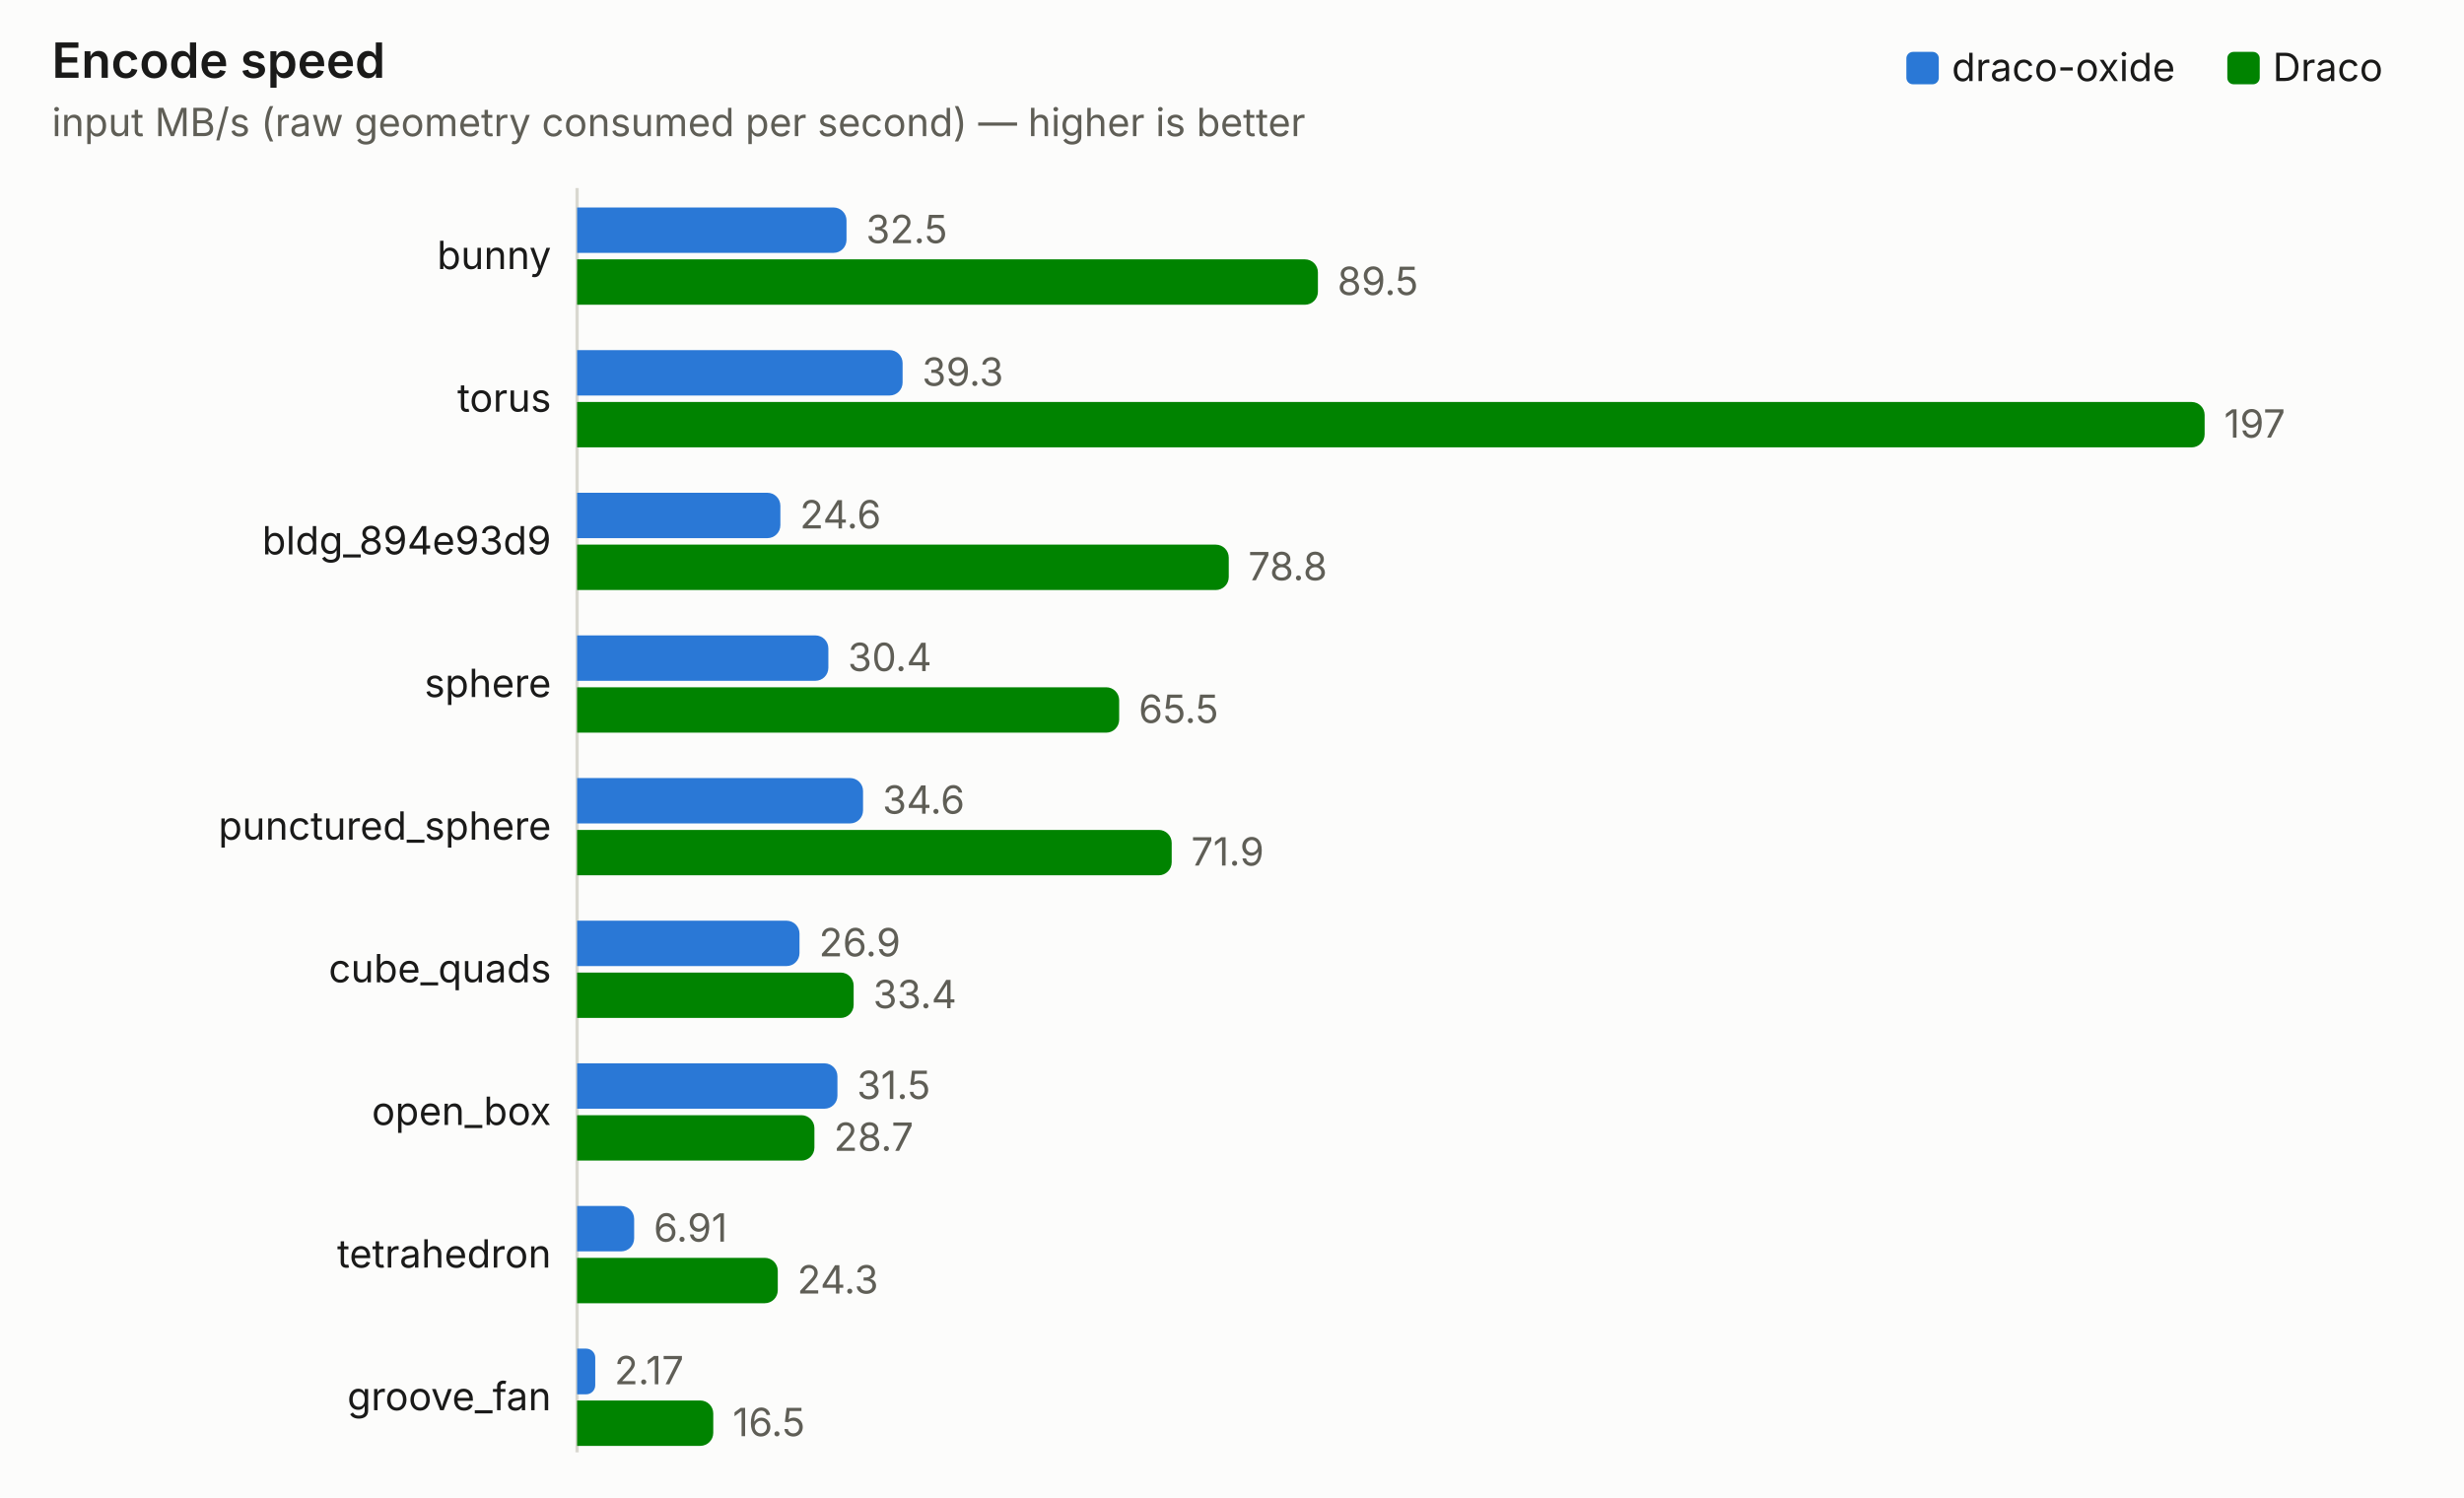
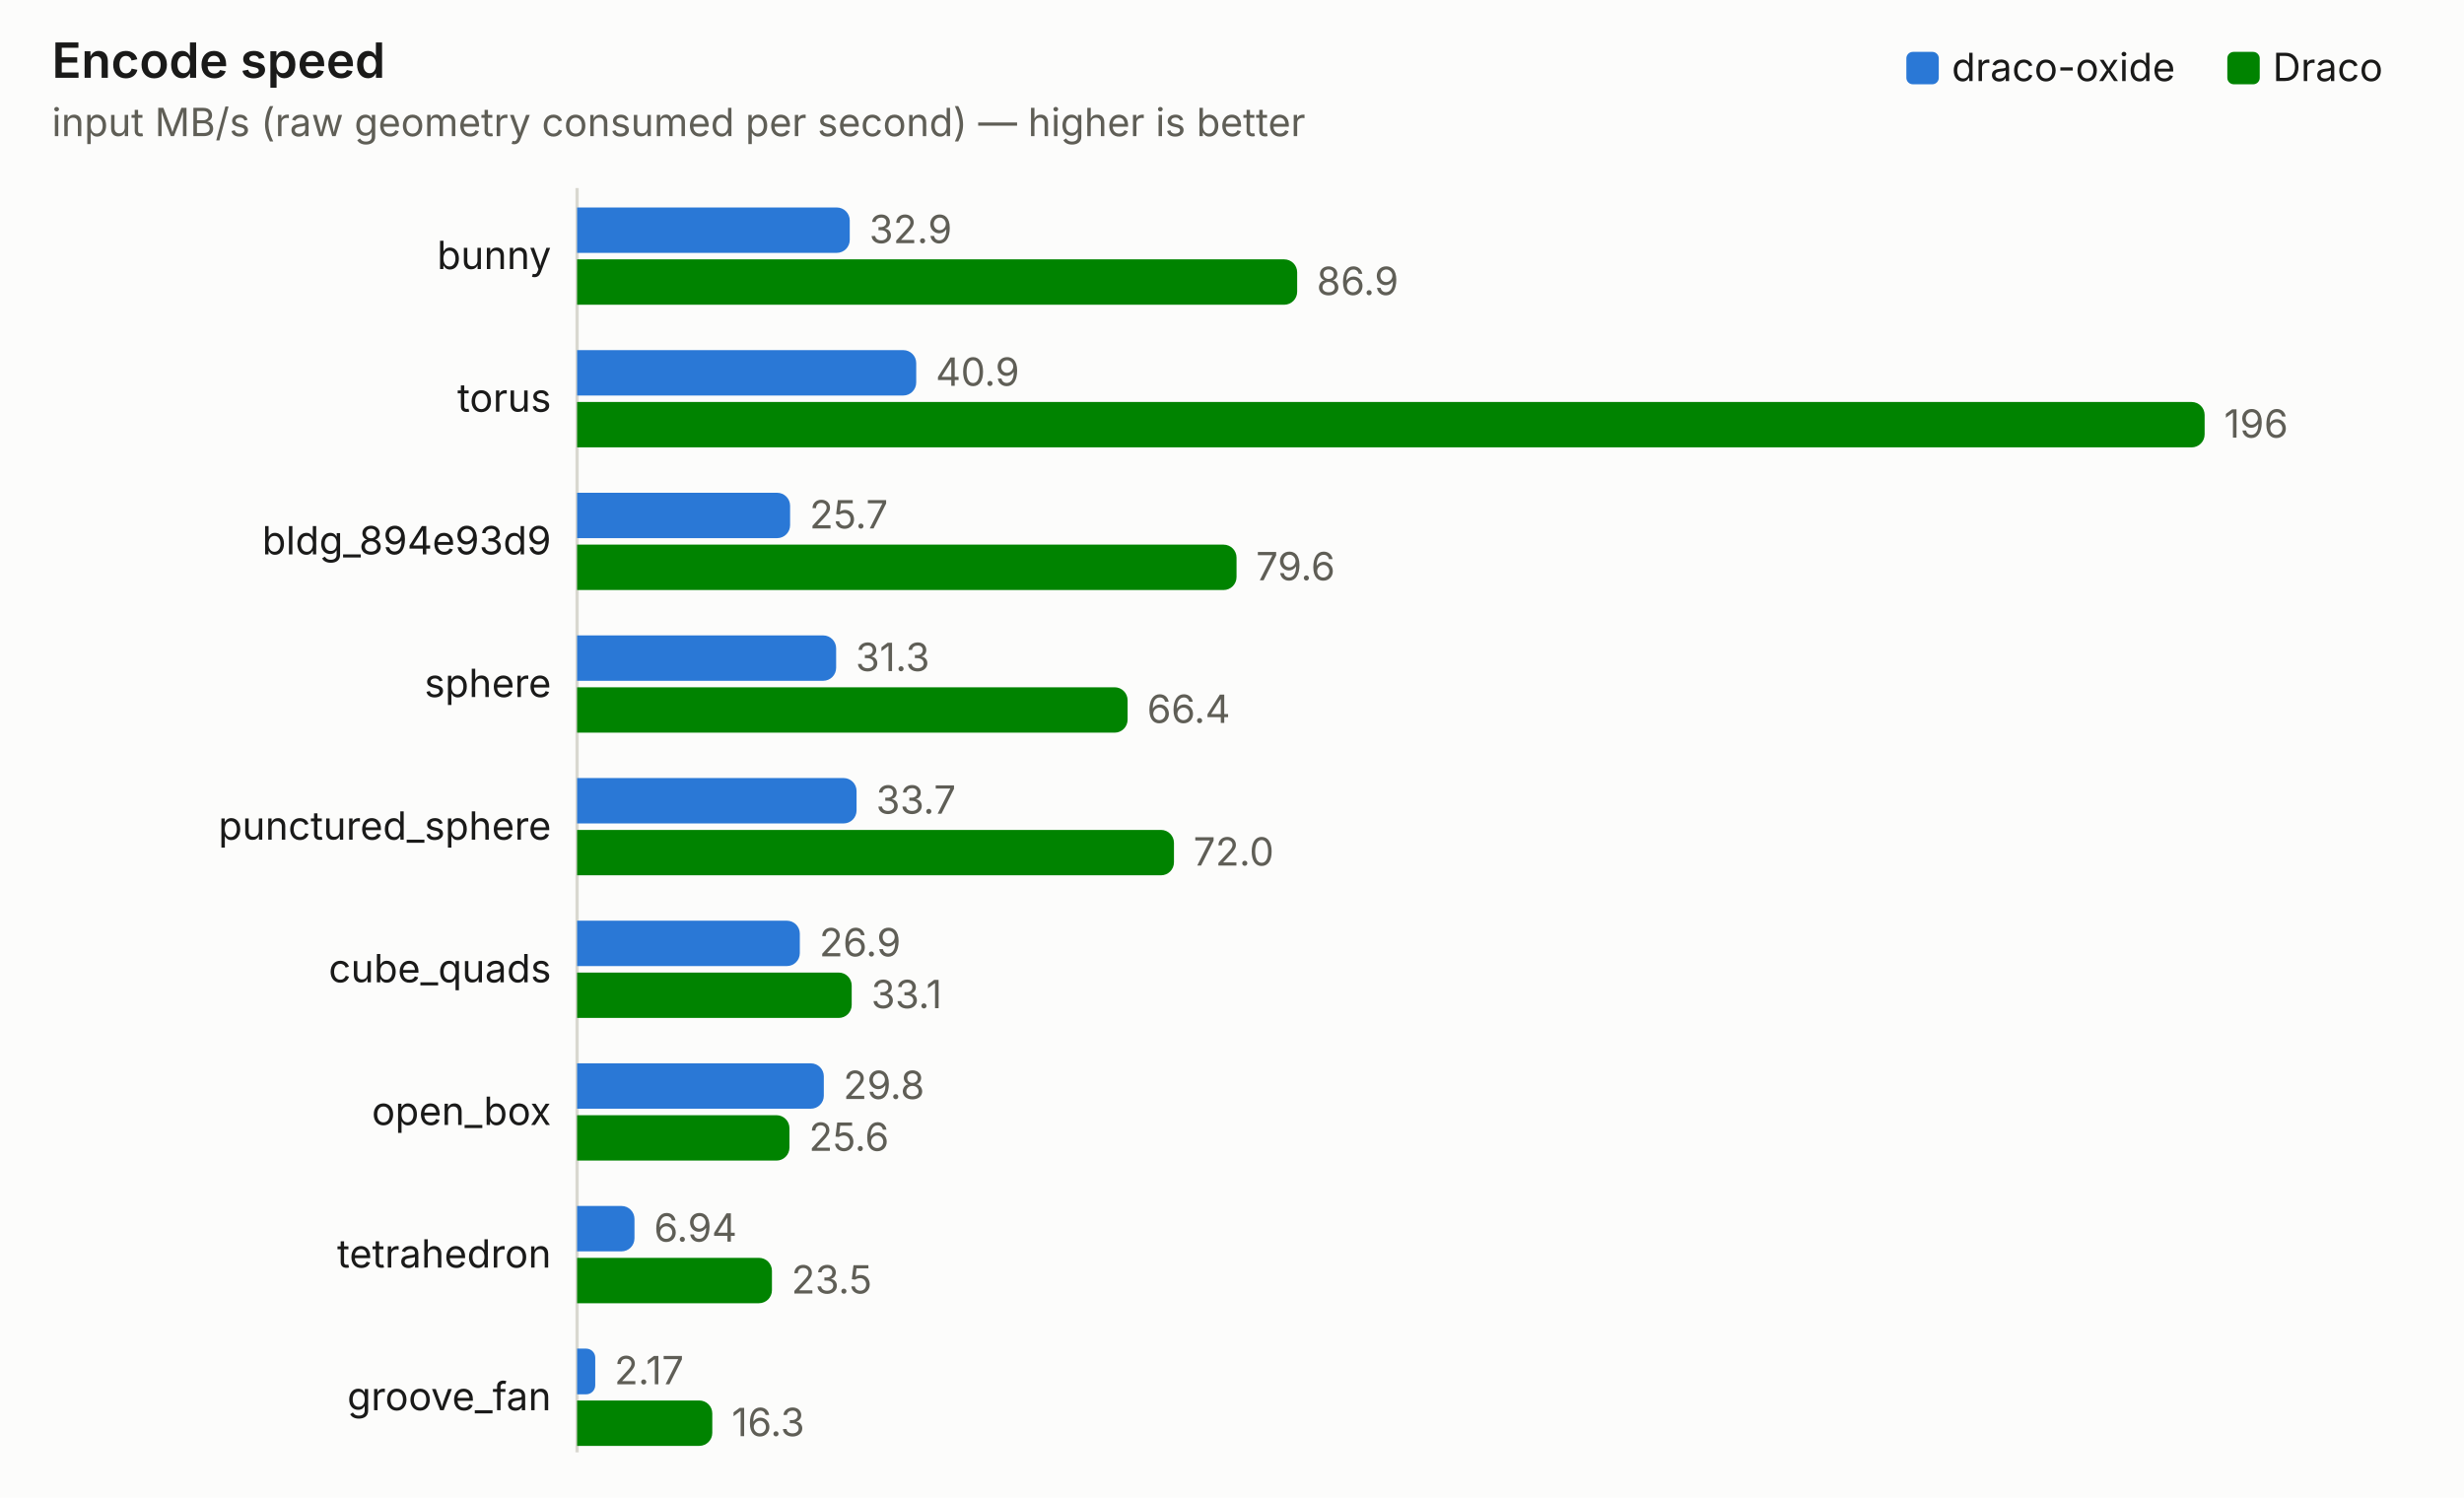
<svg xmlns="http://www.w3.org/2000/svg" width="760" height="462" viewBox="0 0 760 462" font-family="system-ui, -apple-system, 'Segoe UI', sans-serif" font-size="12">
  <rect width="760" height="462" fill="#fcfcfb" />
  <text x="16" y="24" font-size="15" font-weight="600" fill="#1a1a19">Encode speed</text>
  <text x="16" y="42" fill="#5f5e56">input MB/s (raw geometry consumed per second) — higher is better</text>
  <rect x="588.0" y="16" width="10" height="10" rx="2" fill="#2a78d6" />
  <text x="602.0" y="25" fill="#1a1a19">draco-oxide</text>
  <rect x="687.0" y="16" width="10" height="10" rx="2" fill="#008300" />
  <text x="701.0" y="25" fill="#1a1a19">Draco</text>
  <line x1="178" y1="58.0" x2="178" y2="448.0" stroke="#d9d8d0" stroke-width="1" />
  <text x="170.0" y="83.0" text-anchor="end" fill="#1a1a19">bunny</text>
-   <path d="M178.0 64.0 h79.1 a4.0 4.0 0 0 1 4.0 4.0 v6.0 a4.0 4.0 0 0 1 -4.0 4.0 h-79.1 Z" fill="#2a78d6" />
-   <text x="267.1" y="75.0" fill="#5f5e56">32.5</text>
-   <path d="M178.0 80.0 h224.5 a4.0 4.0 0 0 1 4.0 4.0 v6.0 a4.0 4.0 0 0 1 -4.0 4.0 h-224.5 Z" fill="#008300" />
-   <text x="412.5" y="91.0" fill="#5f5e56">89.5</text>
+   <path d="M178.0 64.0 h80.1 a4.0 4.0 0 0 1 4.0 4.0 v6.0 a4.0 4.0 0 0 1 -4.0 4.0 h-80.1 Z" fill="#2a78d6" />
+   <text x="268.1" y="75.0" fill="#5f5e56">32.9</text>
+   <path d="M178.0 80.0 h218.1 a4.0 4.0 0 0 1 4.0 4.0 v6.0 a4.0 4.0 0 0 1 -4.0 4.0 h-218.1 Z" fill="#008300" />
+   <text x="406.1" y="91.0" fill="#5f5e56">86.9</text>
  <text x="170.0" y="127.0" text-anchor="end" fill="#1a1a19">torus</text>
-   <path d="M178.0 108.0 h96.4 a4.0 4.0 0 0 1 4.0 4.0 v6.0 a4.0 4.0 0 0 1 -4.0 4.0 h-96.4 Z" fill="#2a78d6" />
-   <text x="284.4" y="119.0" fill="#5f5e56">39.3</text>
+   <path d="M178.0 108.0 h100.6 a4.0 4.0 0 0 1 4.0 4.0 v6.0 a4.0 4.0 0 0 1 -4.0 4.0 h-100.6 Z" fill="#2a78d6" />
+   <text x="288.6" y="119.0" fill="#5f5e56">40.9</text>
  <path d="M178.0 124.0 h498.0 a4.0 4.0 0 0 1 4.0 4.0 v6.0 a4.0 4.0 0 0 1 -4.0 4.0 h-498.0 Z" fill="#008300" />
-   <text x="686.0" y="135.0" fill="#5f5e56">197</text>
+   <text x="686.0" y="135.0" fill="#5f5e56">196</text>
  <text x="170.0" y="171.0" text-anchor="end" fill="#1a1a19">bldg_894e93d9</text>
-   <path d="M178.0 152.0 h58.7 a4.0 4.0 0 0 1 4.0 4.0 v6.0 a4.0 4.0 0 0 1 -4.0 4.0 h-58.7 Z" fill="#2a78d6" />
-   <text x="246.7" y="163.0" fill="#5f5e56">24.6</text>
-   <path d="M178.0 168.0 h197.0 a4.0 4.0 0 0 1 4.0 4.0 v6.0 a4.0 4.0 0 0 1 -4.0 4.0 h-197.0 Z" fill="#008300" />
-   <text x="385.0" y="179.0" fill="#5f5e56">78.8</text>
+   <path d="M178.0 152.0 h61.7 a4.0 4.0 0 0 1 4.0 4.0 v6.0 a4.0 4.0 0 0 1 -4.0 4.0 h-61.7 Z" fill="#2a78d6" />
+   <text x="249.7" y="163.0" fill="#5f5e56">25.7</text>
+   <path d="M178.0 168.0 h199.4 a4.0 4.0 0 0 1 4.0 4.0 v6.0 a4.0 4.0 0 0 1 -4.0 4.0 h-199.4 Z" fill="#008300" />
+   <text x="387.4" y="179.0" fill="#5f5e56">79.6</text>
  <text x="170.0" y="215.0" text-anchor="end" fill="#1a1a19">sphere</text>
-   <path d="M178.0 196.0 h73.5 a4.0 4.0 0 0 1 4.0 4.0 v6.0 a4.0 4.0 0 0 1 -4.0 4.0 h-73.5 Z" fill="#2a78d6" />
-   <text x="261.5" y="207.0" fill="#5f5e56">30.4</text>
-   <path d="M178.0 212.0 h163.2 a4.0 4.0 0 0 1 4.0 4.0 v6.0 a4.0 4.0 0 0 1 -4.0 4.0 h-163.2 Z" fill="#008300" />
-   <text x="351.2" y="223.0" fill="#5f5e56">65.5</text>
+   <path d="M178.0 196.0 h75.9 a4.0 4.0 0 0 1 4.0 4.0 v6.0 a4.0 4.0 0 0 1 -4.0 4.0 h-75.9 Z" fill="#2a78d6" />
+   <text x="263.9" y="207.0" fill="#5f5e56">31.3</text>
+   <path d="M178.0 212.0 h165.8 a4.0 4.0 0 0 1 4.0 4.0 v6.0 a4.0 4.0 0 0 1 -4.0 4.0 h-165.8 Z" fill="#008300" />
+   <text x="353.8" y="223.0" fill="#5f5e56">66.4</text>
  <text x="170.0" y="259.0" text-anchor="end" fill="#1a1a19">punctured_sphere</text>
-   <path d="M178.0 240.0 h84.2 a4.0 4.0 0 0 1 4.0 4.0 v6.0 a4.0 4.0 0 0 1 -4.0 4.0 h-84.2 Z" fill="#2a78d6" />
-   <text x="272.2" y="251.0" fill="#5f5e56">34.6</text>
-   <path d="M178.0 256.0 h179.4 a4.0 4.0 0 0 1 4.0 4.0 v6.0 a4.0 4.0 0 0 1 -4.0 4.0 h-179.4 Z" fill="#008300" />
-   <text x="367.4" y="267.0" fill="#5f5e56">71.9</text>
+   <path d="M178.0 240.0 h82.2 a4.0 4.0 0 0 1 4.0 4.0 v6.0 a4.0 4.0 0 0 1 -4.0 4.0 h-82.2 Z" fill="#2a78d6" />
+   <text x="270.2" y="251.0" fill="#5f5e56">33.7</text>
+   <path d="M178.0 256.0 h180.1 a4.0 4.0 0 0 1 4.0 4.0 v6.0 a4.0 4.0 0 0 1 -4.0 4.0 h-180.1 Z" fill="#008300" />
+   <text x="368.1" y="267.0" fill="#5f5e56">72.0</text>
  <text x="170.0" y="303.0" text-anchor="end" fill="#1a1a19">cube_quads</text>
-   <path d="M178.0 284.0 h64.6 a4.0 4.0 0 0 1 4.0 4.0 v6.0 a4.0 4.0 0 0 1 -4.0 4.0 h-64.6 Z" fill="#2a78d6" />
-   <text x="252.6" y="295.0" fill="#5f5e56">26.9</text>
-   <path d="M178.0 300.0 h81.3 a4.0 4.0 0 0 1 4.0 4.0 v6.0 a4.0 4.0 0 0 1 -4.0 4.0 h-81.3 Z" fill="#008300" />
-   <text x="269.3" y="311.0" fill="#5f5e56">33.4</text>
+   <path d="M178.0 284.0 h64.7 a4.0 4.0 0 0 1 4.0 4.0 v6.0 a4.0 4.0 0 0 1 -4.0 4.0 h-64.7 Z" fill="#2a78d6" />
+   <text x="252.7" y="295.0" fill="#5f5e56">26.9</text>
+   <path d="M178.0 300.0 h80.7 a4.0 4.0 0 0 1 4.0 4.0 v6.0 a4.0 4.0 0 0 1 -4.0 4.0 h-80.7 Z" fill="#008300" />
+   <text x="268.7" y="311.0" fill="#5f5e56">33.1</text>
  <text x="170.0" y="347.0" text-anchor="end" fill="#1a1a19">open_box</text>
-   <path d="M178.0 328.0 h76.3 a4.0 4.0 0 0 1 4.0 4.0 v6.0 a4.0 4.0 0 0 1 -4.0 4.0 h-76.3 Z" fill="#2a78d6" />
-   <text x="264.3" y="339.0" fill="#5f5e56">31.5</text>
-   <path d="M178.0 344.0 h69.2 a4.0 4.0 0 0 1 4.0 4.0 v6.0 a4.0 4.0 0 0 1 -4.0 4.0 h-69.2 Z" fill="#008300" />
-   <text x="257.2" y="355.0" fill="#5f5e56">28.7</text>
+   <path d="M178.0 328.0 h72.1 a4.0 4.0 0 0 1 4.0 4.0 v6.0 a4.0 4.0 0 0 1 -4.0 4.0 h-72.1 Z" fill="#2a78d6" />
+   <text x="260.1" y="339.0" fill="#5f5e56">29.8</text>
+   <path d="M178.0 344.0 h61.5 a4.0 4.0 0 0 1 4.0 4.0 v6.0 a4.0 4.0 0 0 1 -4.0 4.0 h-61.5 Z" fill="#008300" />
+   <text x="249.5" y="355.0" fill="#5f5e56">25.6</text>
  <text x="170.0" y="391.0" text-anchor="end" fill="#1a1a19">tetrahedron</text>
-   <path d="M178.0 372.0 h13.6 a4.0 4.0 0 0 1 4.0 4.0 v6.0 a4.0 4.0 0 0 1 -4.0 4.0 h-13.6 Z" fill="#2a78d6" />
-   <text x="201.6" y="383.0" fill="#5f5e56">6.91</text>
-   <path d="M178.0 388.0 h57.9 a4.0 4.0 0 0 1 4.0 4.0 v6.0 a4.0 4.0 0 0 1 -4.0 4.0 h-57.9 Z" fill="#008300" />
-   <text x="245.9" y="399.0" fill="#5f5e56">24.3</text>
+   <path d="M178.0 372.0 h13.7 a4.0 4.0 0 0 1 4.0 4.0 v6.0 a4.0 4.0 0 0 1 -4.0 4.0 h-13.7 Z" fill="#2a78d6" />
+   <text x="201.7" y="383.0" fill="#5f5e56">6.94</text>
+   <path d="M178.0 388.0 h56.1 a4.0 4.0 0 0 1 4.0 4.0 v6.0 a4.0 4.0 0 0 1 -4.0 4.0 h-56.1 Z" fill="#008300" />
+   <text x="244.1" y="399.0" fill="#5f5e56">23.5</text>
  <text x="170.0" y="435.0" text-anchor="end" fill="#1a1a19">groove_fan</text>
  <path d="M178.0 416.0 h2.8 a2.8 2.8 0 0 1 2.8 2.8 v8.5 a2.8 2.8 0 0 1 -2.8 2.8 h-2.8 Z" fill="#2a78d6" />
  <text x="189.5" y="427.0" fill="#5f5e56">2.17</text>
-   <path d="M178.0 432.0 h38.0 a4.0 4.0 0 0 1 4.0 4.0 v6.0 a4.0 4.0 0 0 1 -4.0 4.0 h-38.0 Z" fill="#008300" />
-   <text x="226.0" y="443.0" fill="#5f5e56">16.5</text>
+   <path d="M178.0 432.0 h37.7 a4.0 4.0 0 0 1 4.0 4.0 v6.0 a4.0 4.0 0 0 1 -4.0 4.0 h-37.7 Z" fill="#008300" />
+   <text x="225.7" y="443.0" fill="#5f5e56">16.3</text>
</svg>
